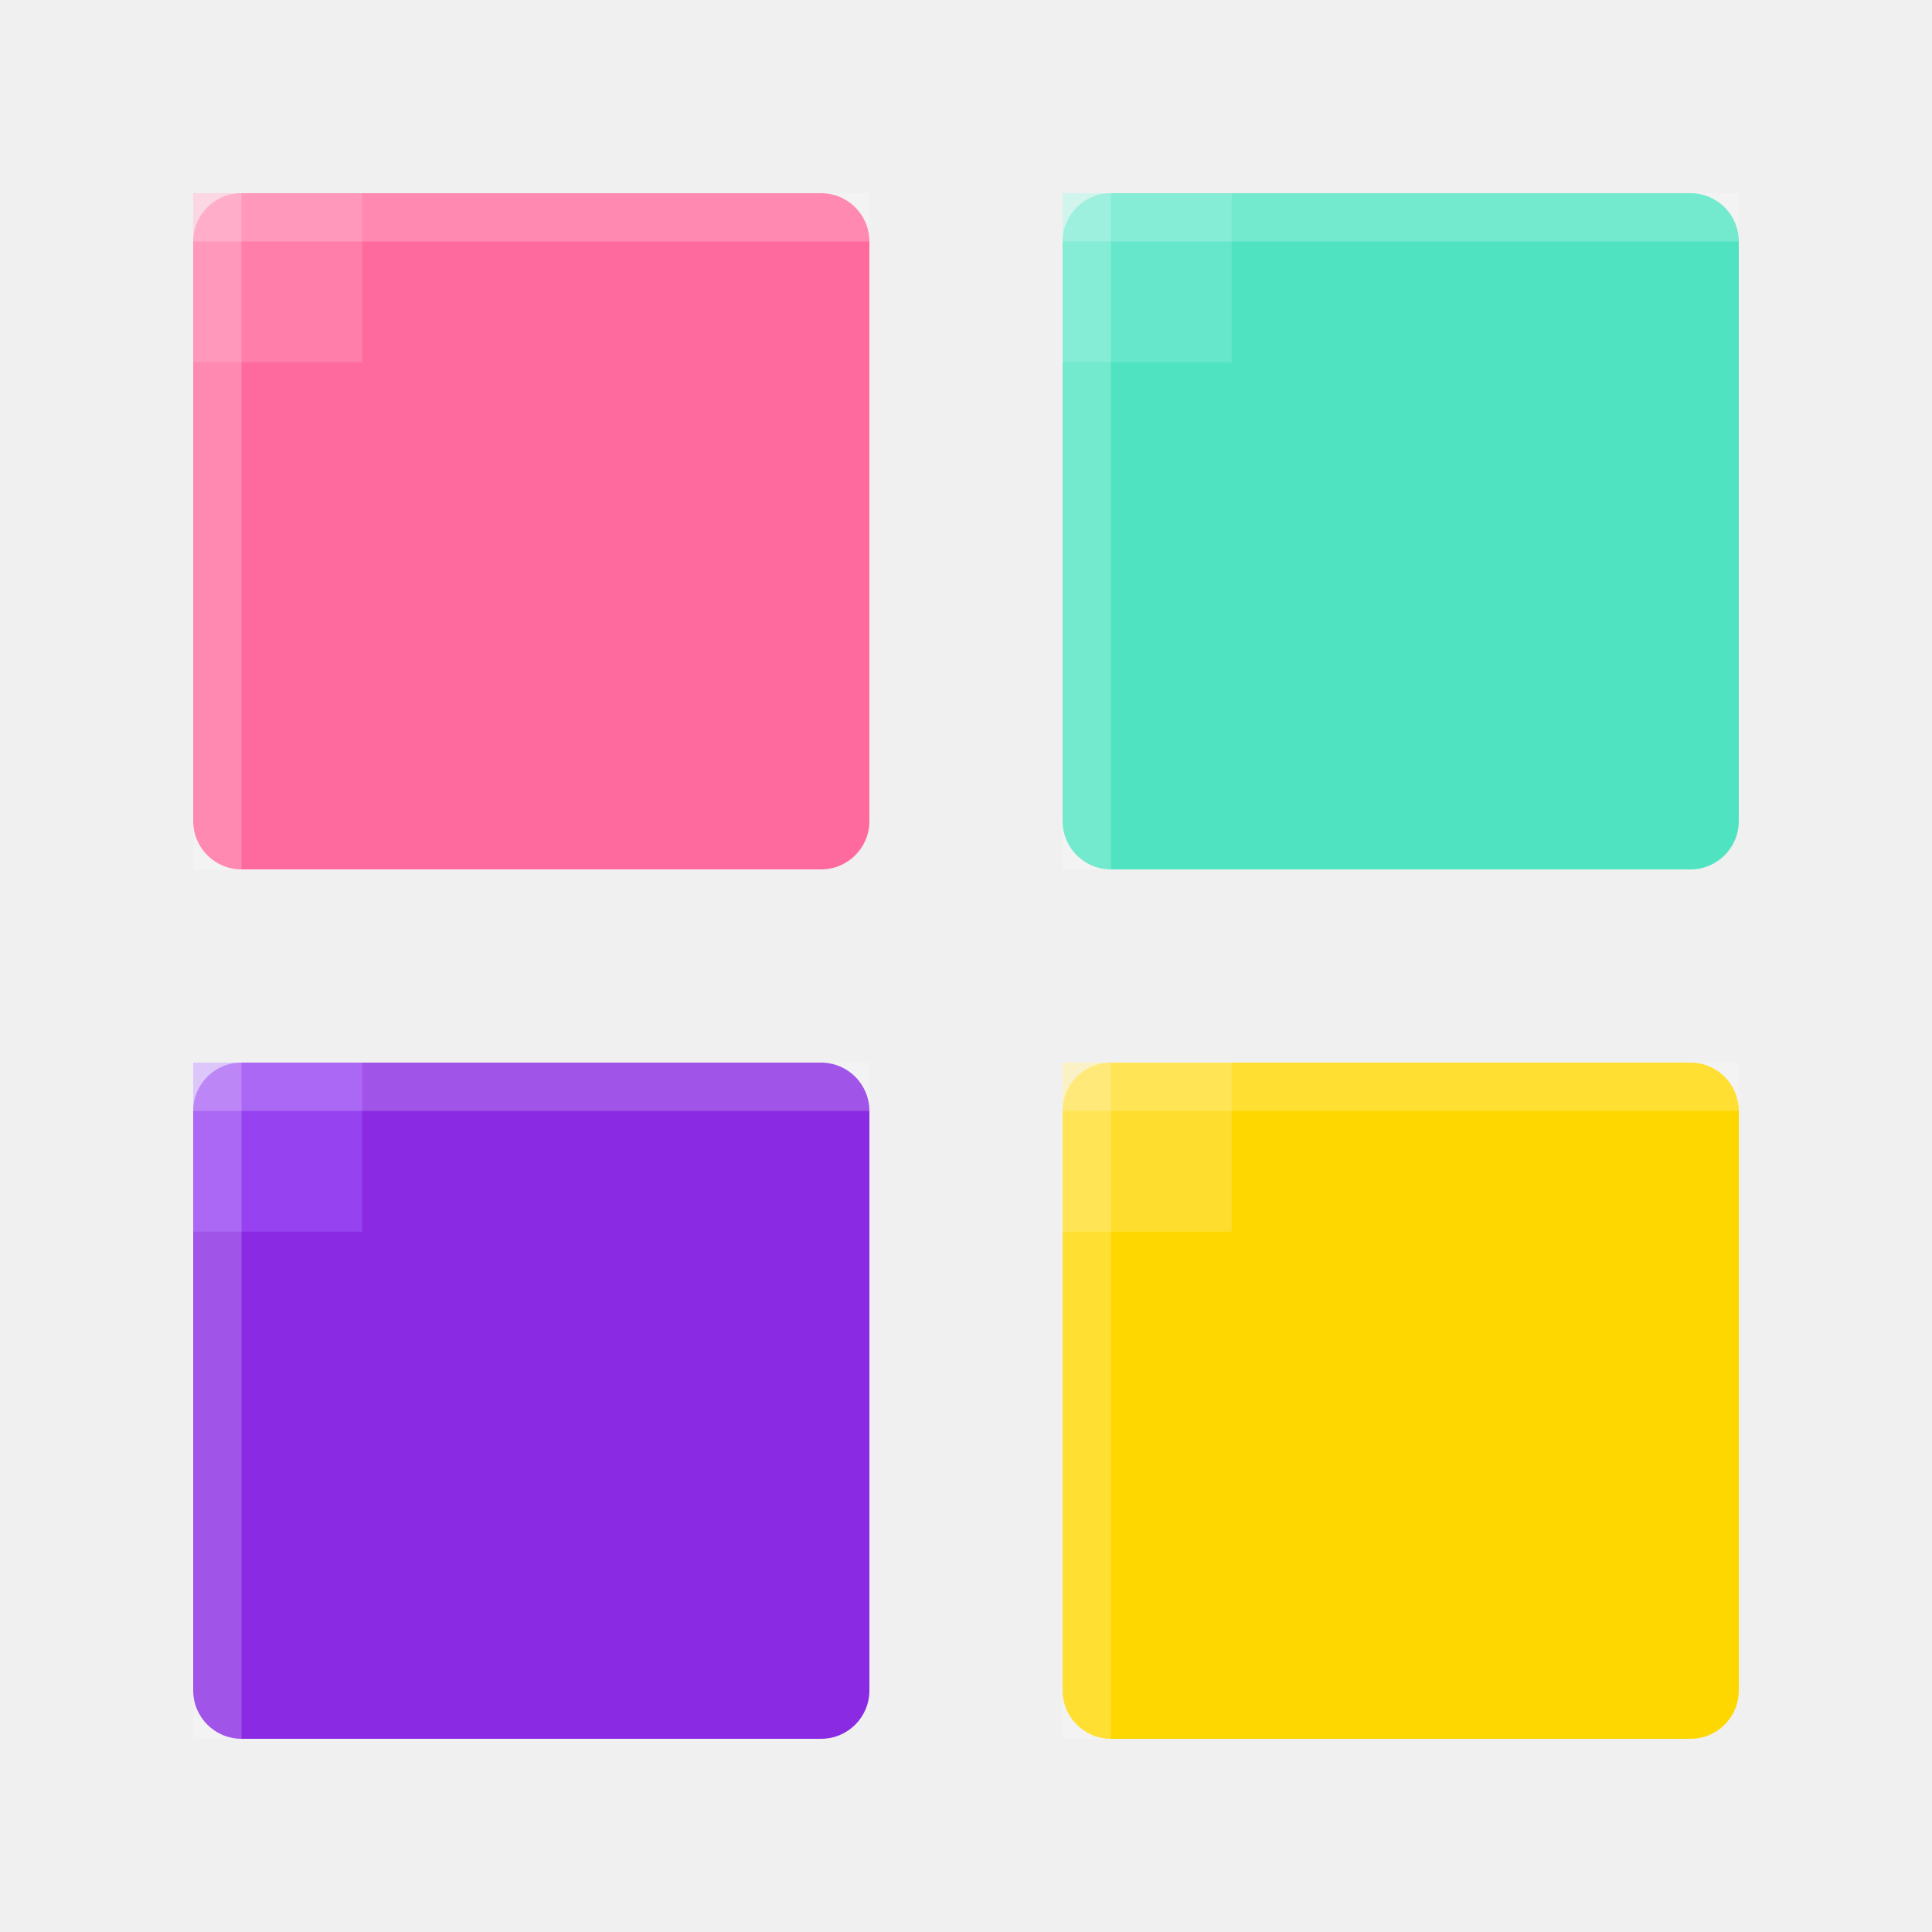
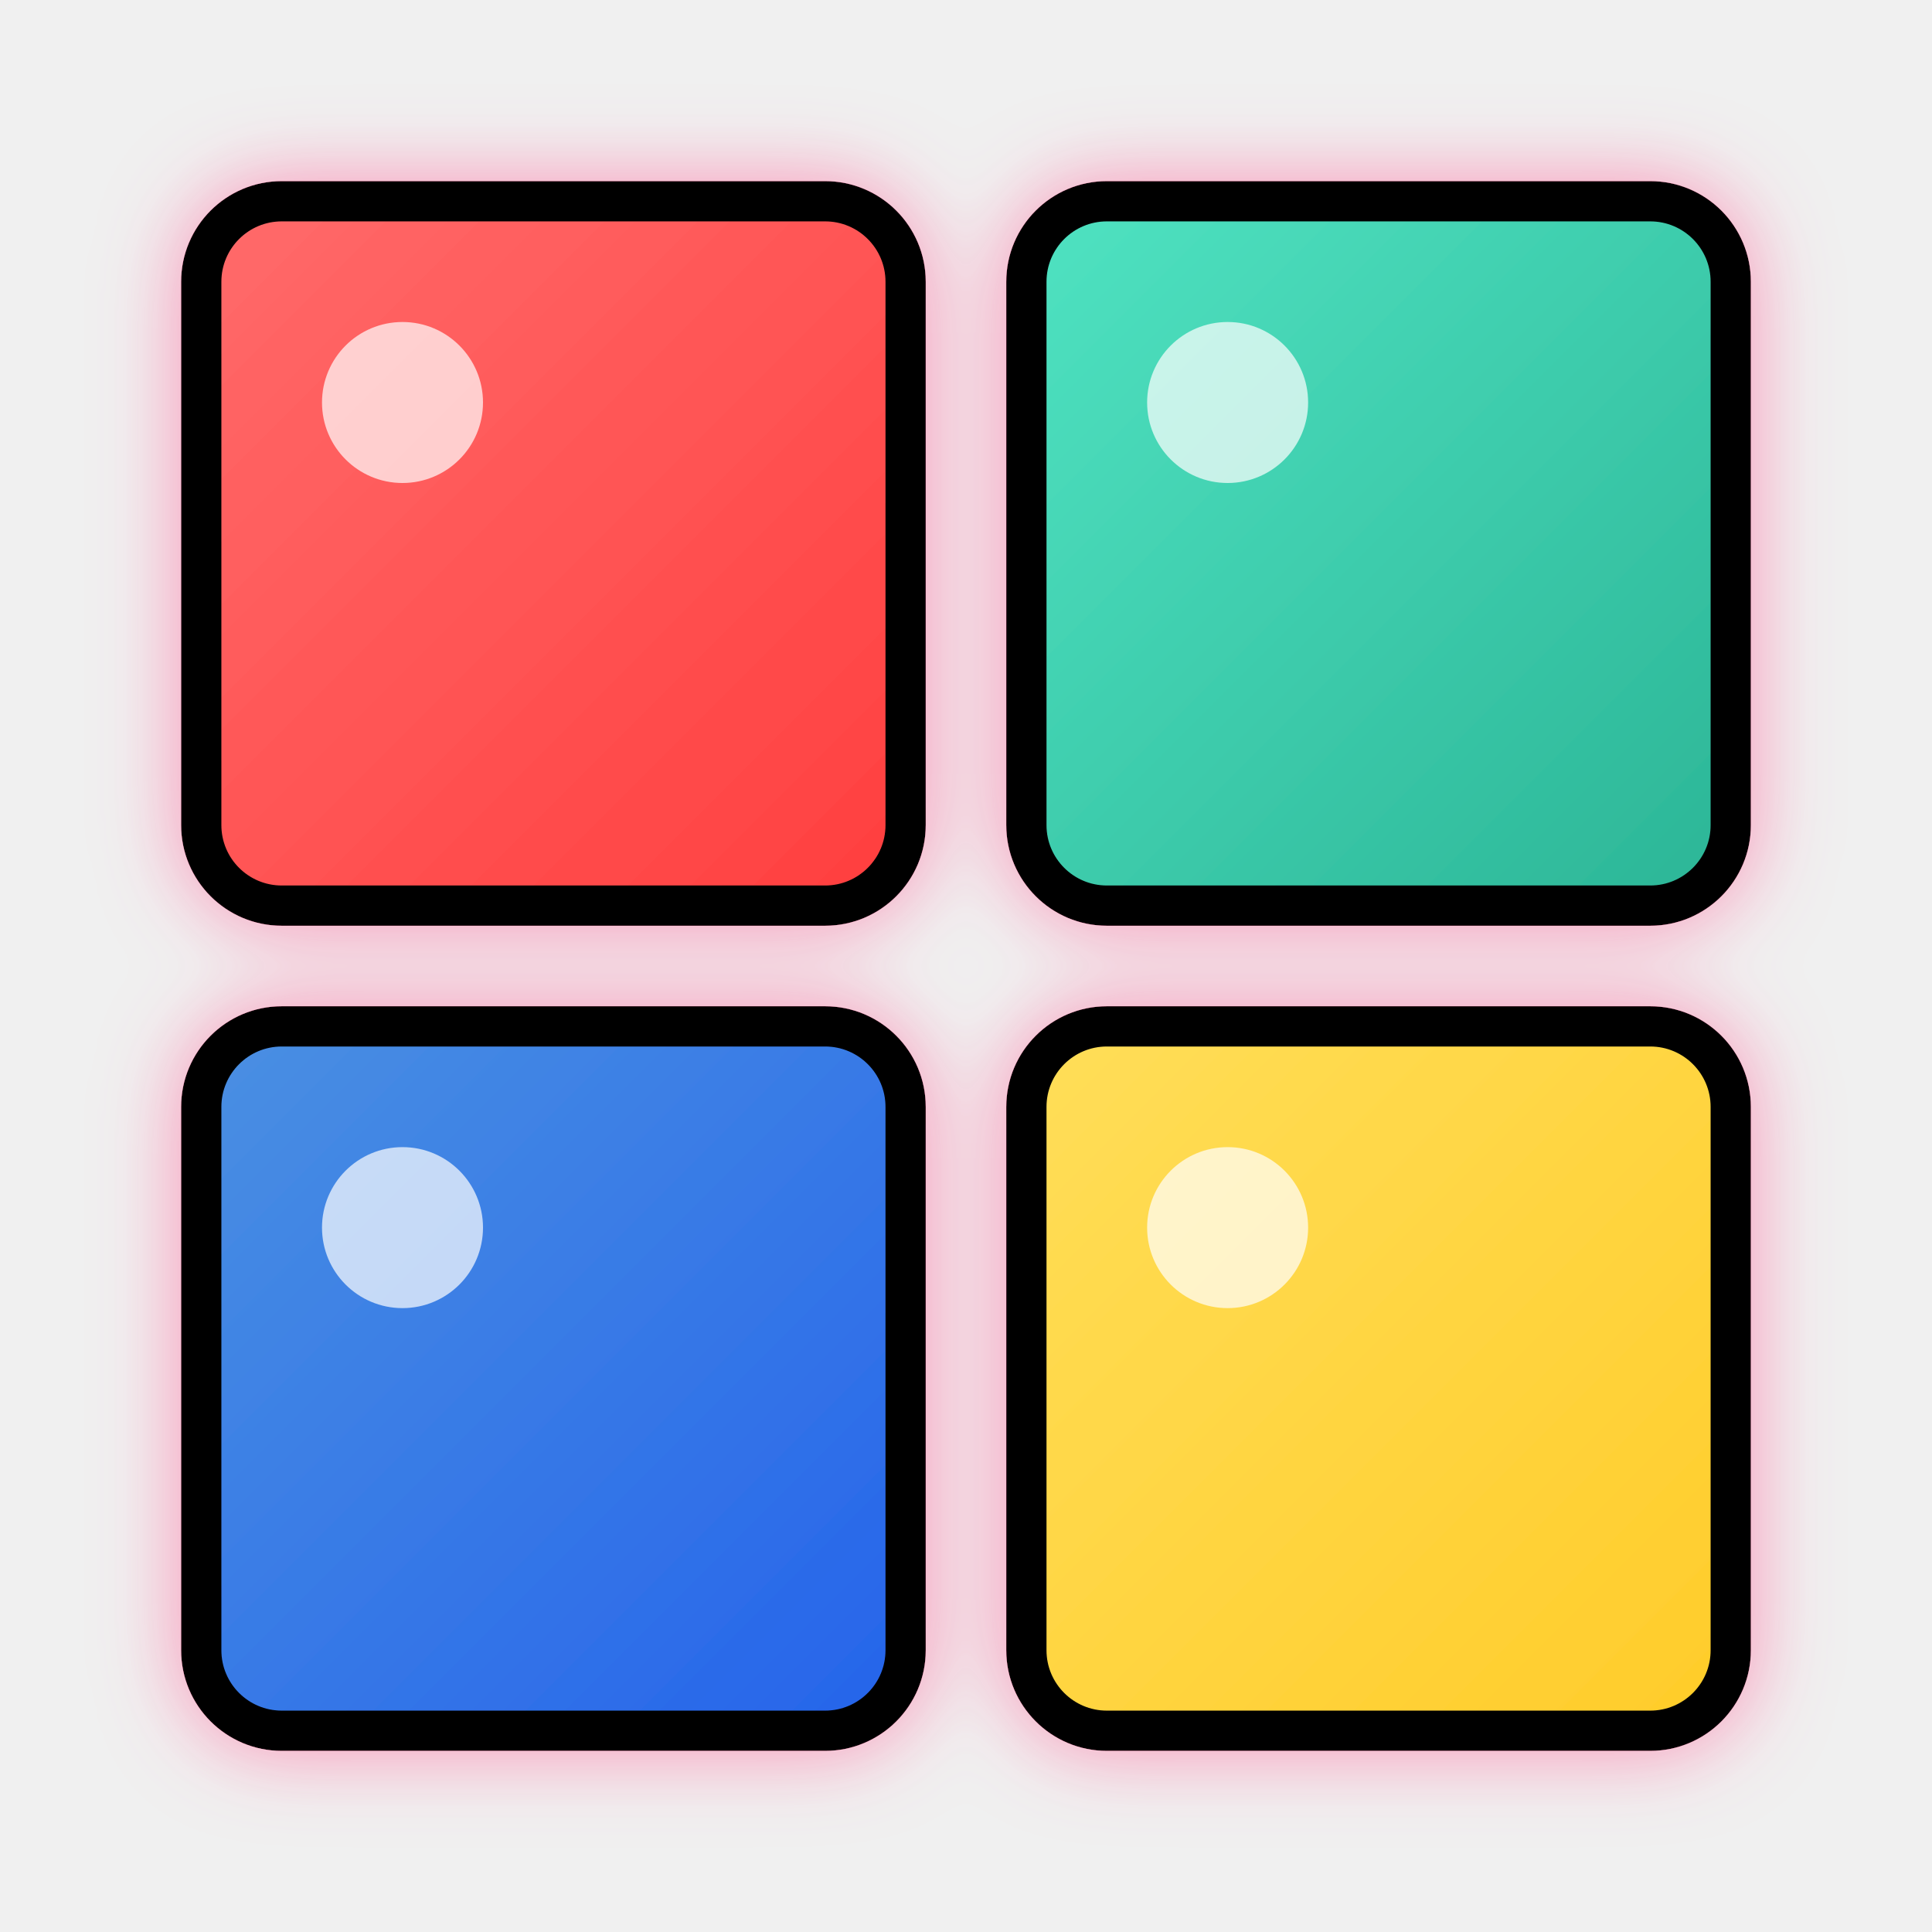
- <svg xmlns="http://www.w3.org/2000/svg" width="80" height="80" viewBox="0 0 80 80">
+ <svg xmlns="http://www.w3.org/2000/svg" width="96" height="96" viewBox="0 0 96 96" fill="none">
  <defs>
-     <filter id="logo-glow" x="-30%" y="-30%" width="160%" height="160%">
-       <feGaussianBlur in="SourceGraphic" stdDeviation="2" result="blur" />
-       <feColorMatrix in="blur" mode="matrix" values="         1 0 0 0 0         0 1 0 0 0         0 0 1 0 0         0 0 0 10 -6" result="glow" />
-       <feComposite in="SourceGraphic" in2="glow" operator="over" />
+     <filter id="glow" x="-20%" y="-20%" width="140%" height="140%">
+       <feGaussianBlur stdDeviation="2" result="blur" />
+       <feFlood flood-color="#ff6b9e" flood-opacity="0.7" result="color" />
+       <feComposite in="color" in2="blur" operator="in" result="shadowBlur" />
+       <feComposite in="SourceGraphic" in2="shadowBlur" operator="over" />
    </filter>
+     <linearGradient id="redGrad" x1="0" y1="0" x2="1" y2="1">
+       <stop offset="0%" stop-color="#ff6b6b" />
+       <stop offset="100%" stop-color="#ff3e3e" />
+     </linearGradient>
+     <linearGradient id="greenGrad" x1="0" y1="0" x2="1" y2="1">
+       <stop offset="0%" stop-color="#50e3c2" />
+       <stop offset="100%" stop-color="#2bb596" />
+     </linearGradient>
+     <linearGradient id="blueGrad" x1="0" y1="0" x2="1" y2="1">
+       <stop offset="0%" stop-color="#4a90e2" />
+       <stop offset="100%" stop-color="#2563eb" />
+     </linearGradient>
+     <linearGradient id="yellowGrad" x1="0" y1="0" x2="1" y2="1">
+       <stop offset="0%" stop-color="#ffde59" />
+       <stop offset="100%" stop-color="#ffcc29" />
+     </linearGradient>
  </defs>
-   <g filter="url(#logo-glow)">
-     <rect x="8" y="8" width="28" height="28" rx="2" ry="2" fill="#FF6B9E" />
-     <rect x="44" y="8" width="28" height="28" rx="2" ry="2" fill="#50E3C2" />
-     <rect x="8" y="44" width="28" height="28" rx="2" ry="2" fill="#8A2BE2" />
-     <rect x="44" y="44" width="28" height="28" rx="2" ry="2" fill="#FFD700" />
-     <rect x="8" y="8" width="7" height="7" fill="#FF92B6" opacity="0.5" />
-     <rect x="44" y="8" width="7" height="7" fill="#7CEBD3" opacity="0.5" />
-     <rect x="8" y="44" width="7" height="7" fill="#A15AFF" opacity="0.5" />
-     <rect x="44" y="44" width="7" height="7" fill="#FFE359" opacity="0.5" />
-     <rect x="8" y="8" width="2" height="28" fill="white" opacity="0.2" />
-     <rect x="8" y="8" width="28" height="2" fill="white" opacity="0.2" />
-     <rect x="44" y="8" width="2" height="28" fill="white" opacity="0.2" />
-     <rect x="44" y="8" width="28" height="2" fill="white" opacity="0.2" />
-     <rect x="8" y="44" width="2" height="28" fill="white" opacity="0.2" />
-     <rect x="8" y="44" width="28" height="2" fill="white" opacity="0.2" />
-     <rect x="44" y="44" width="2" height="28" fill="white" opacity="0.2" />
-     <rect x="44" y="44" width="28" height="2" fill="white" opacity="0.2" />
+   <g filter="url(#glow)">
+     <rect x="10" y="10" width="35" height="35" rx="4" fill="url(#redGrad)" stroke="#000" stroke-width="2" />
+     <rect x="51" y="10" width="35" height="35" rx="4" fill="url(#greenGrad)" stroke="#000" stroke-width="2" />
+     <rect x="10" y="51" width="35" height="35" rx="4" fill="url(#blueGrad)" stroke="#000" stroke-width="2" />
+     <rect x="51" y="51" width="35" height="35" rx="4" fill="url(#yellowGrad)" stroke="#000" stroke-width="2" />
  </g>
+   <circle cx="20" cy="20" r="4" fill="white" opacity="0.7" />
+   <circle cx="61" cy="20" r="4" fill="white" opacity="0.7" />
+   <circle cx="20" cy="61" r="4" fill="white" opacity="0.7" />
+   <circle cx="61" cy="61" r="4" fill="white" opacity="0.7" />
</svg>
